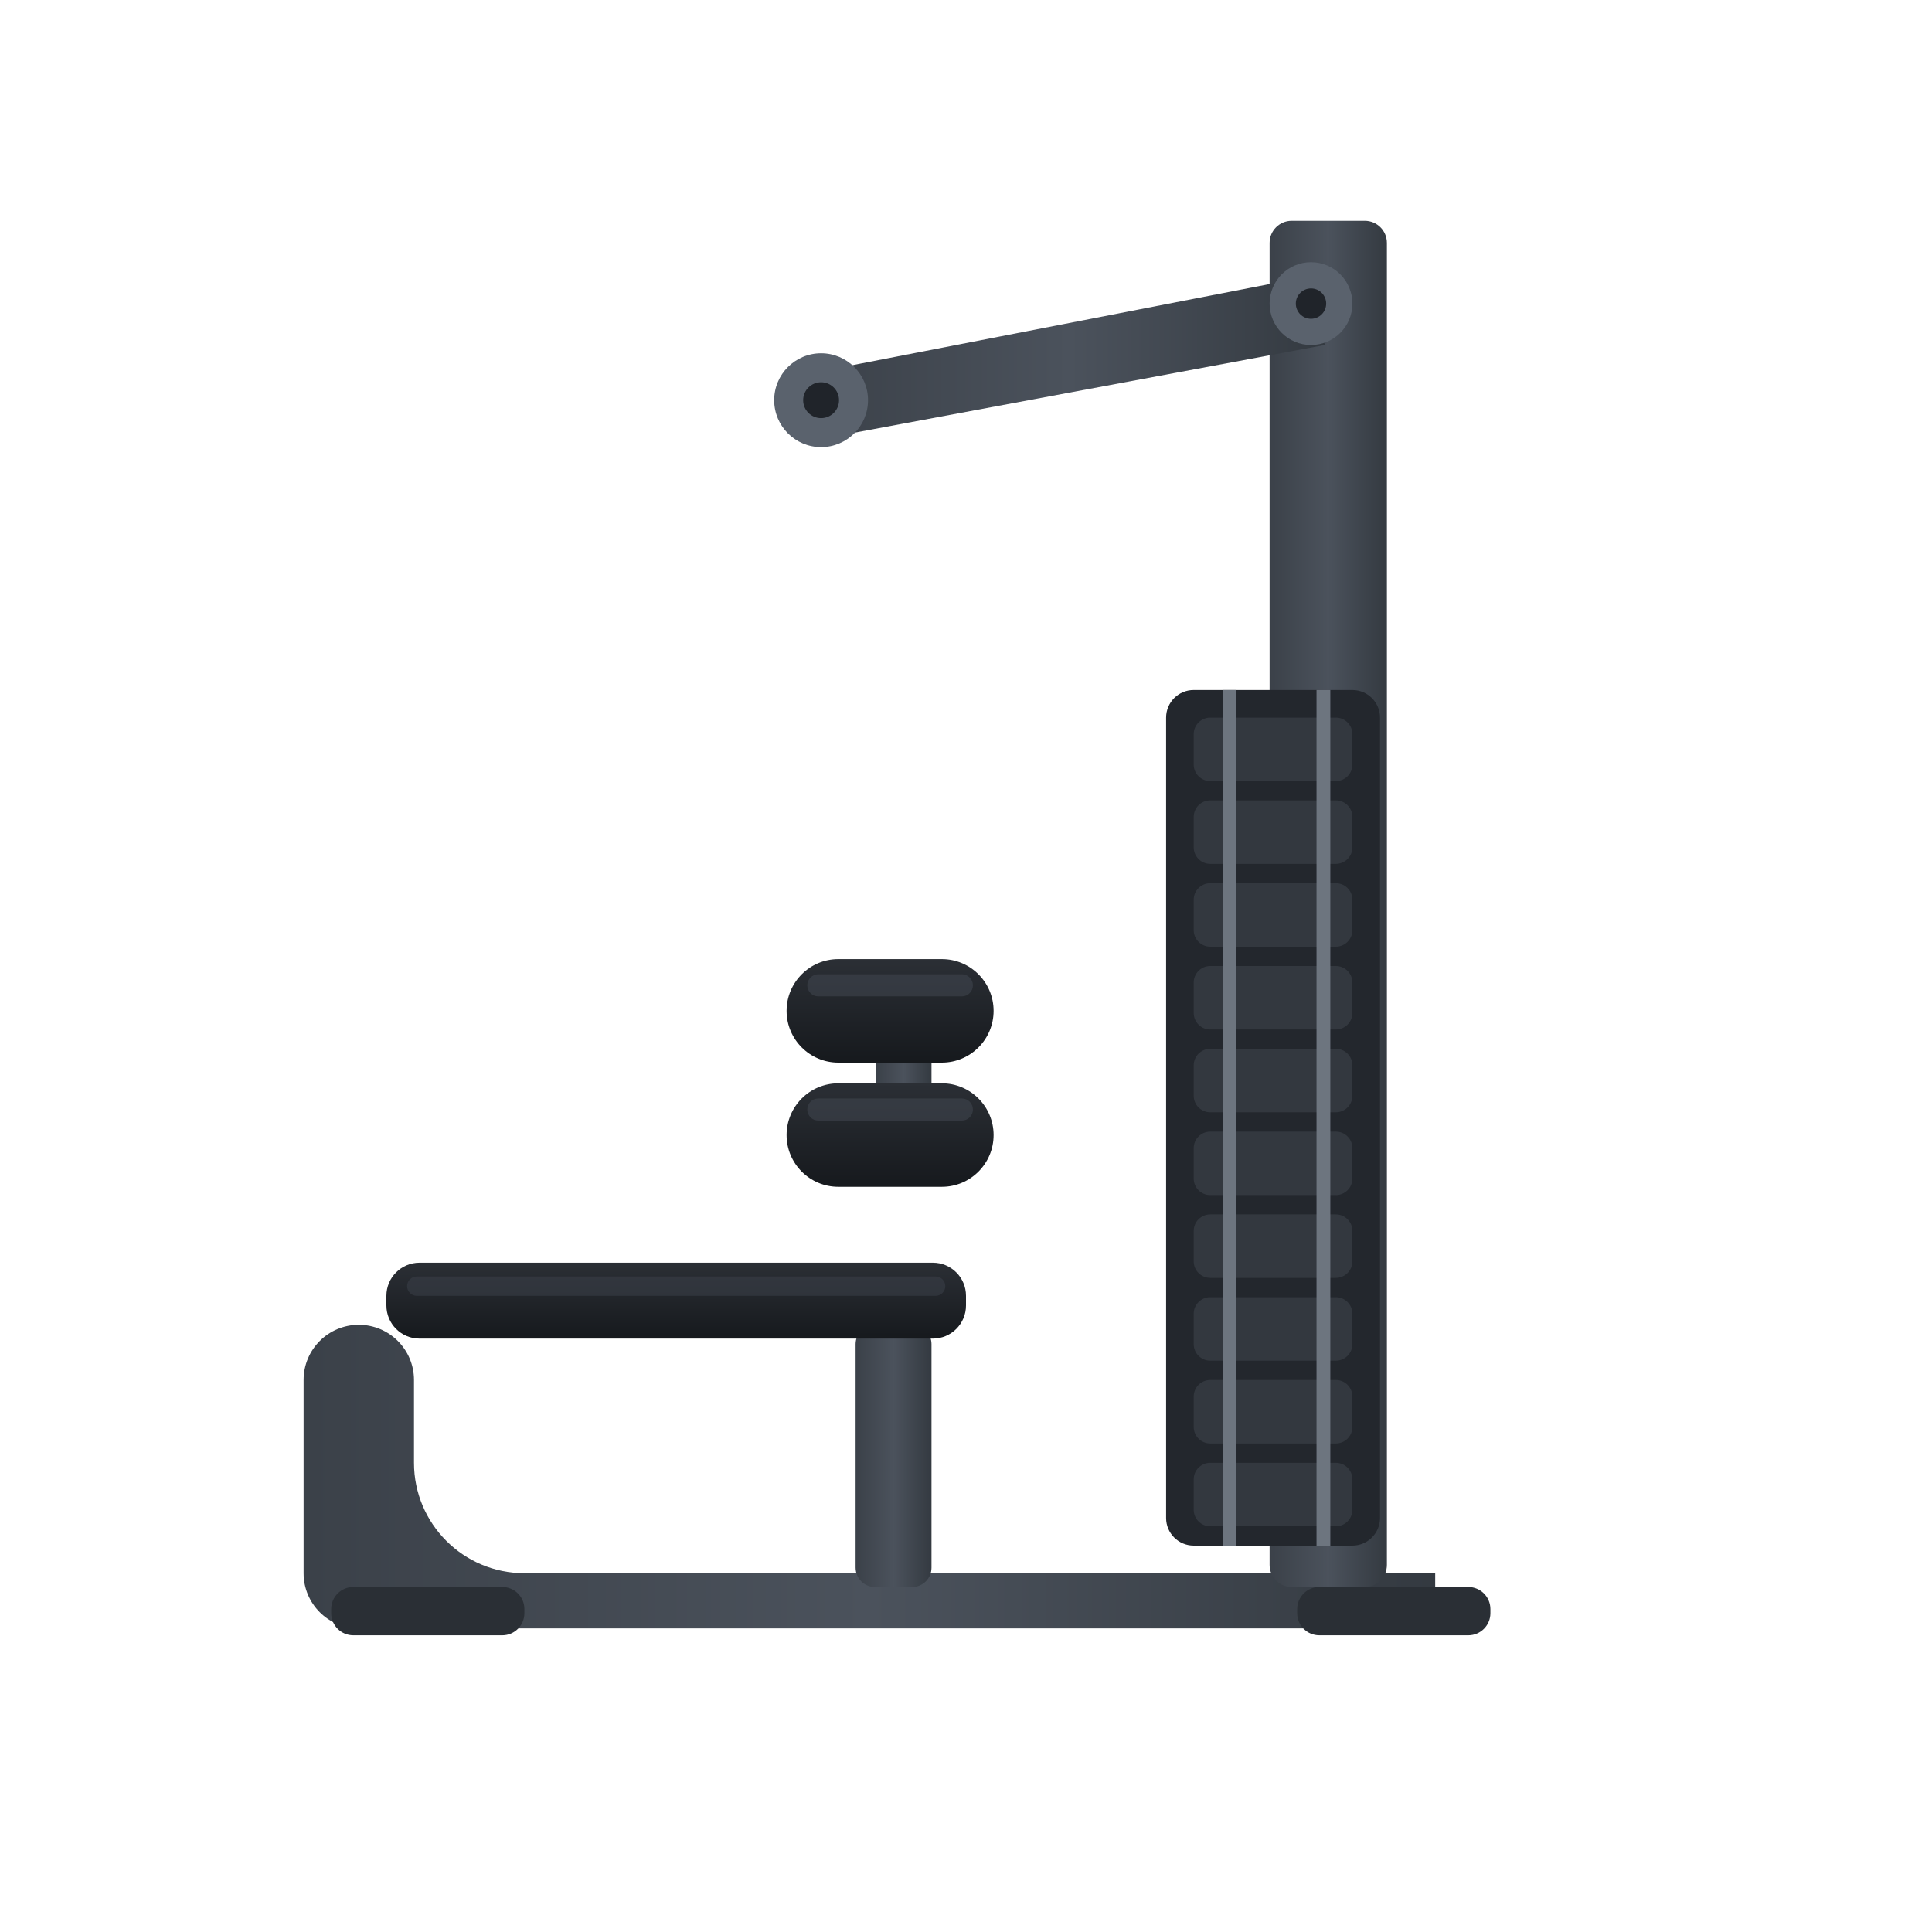
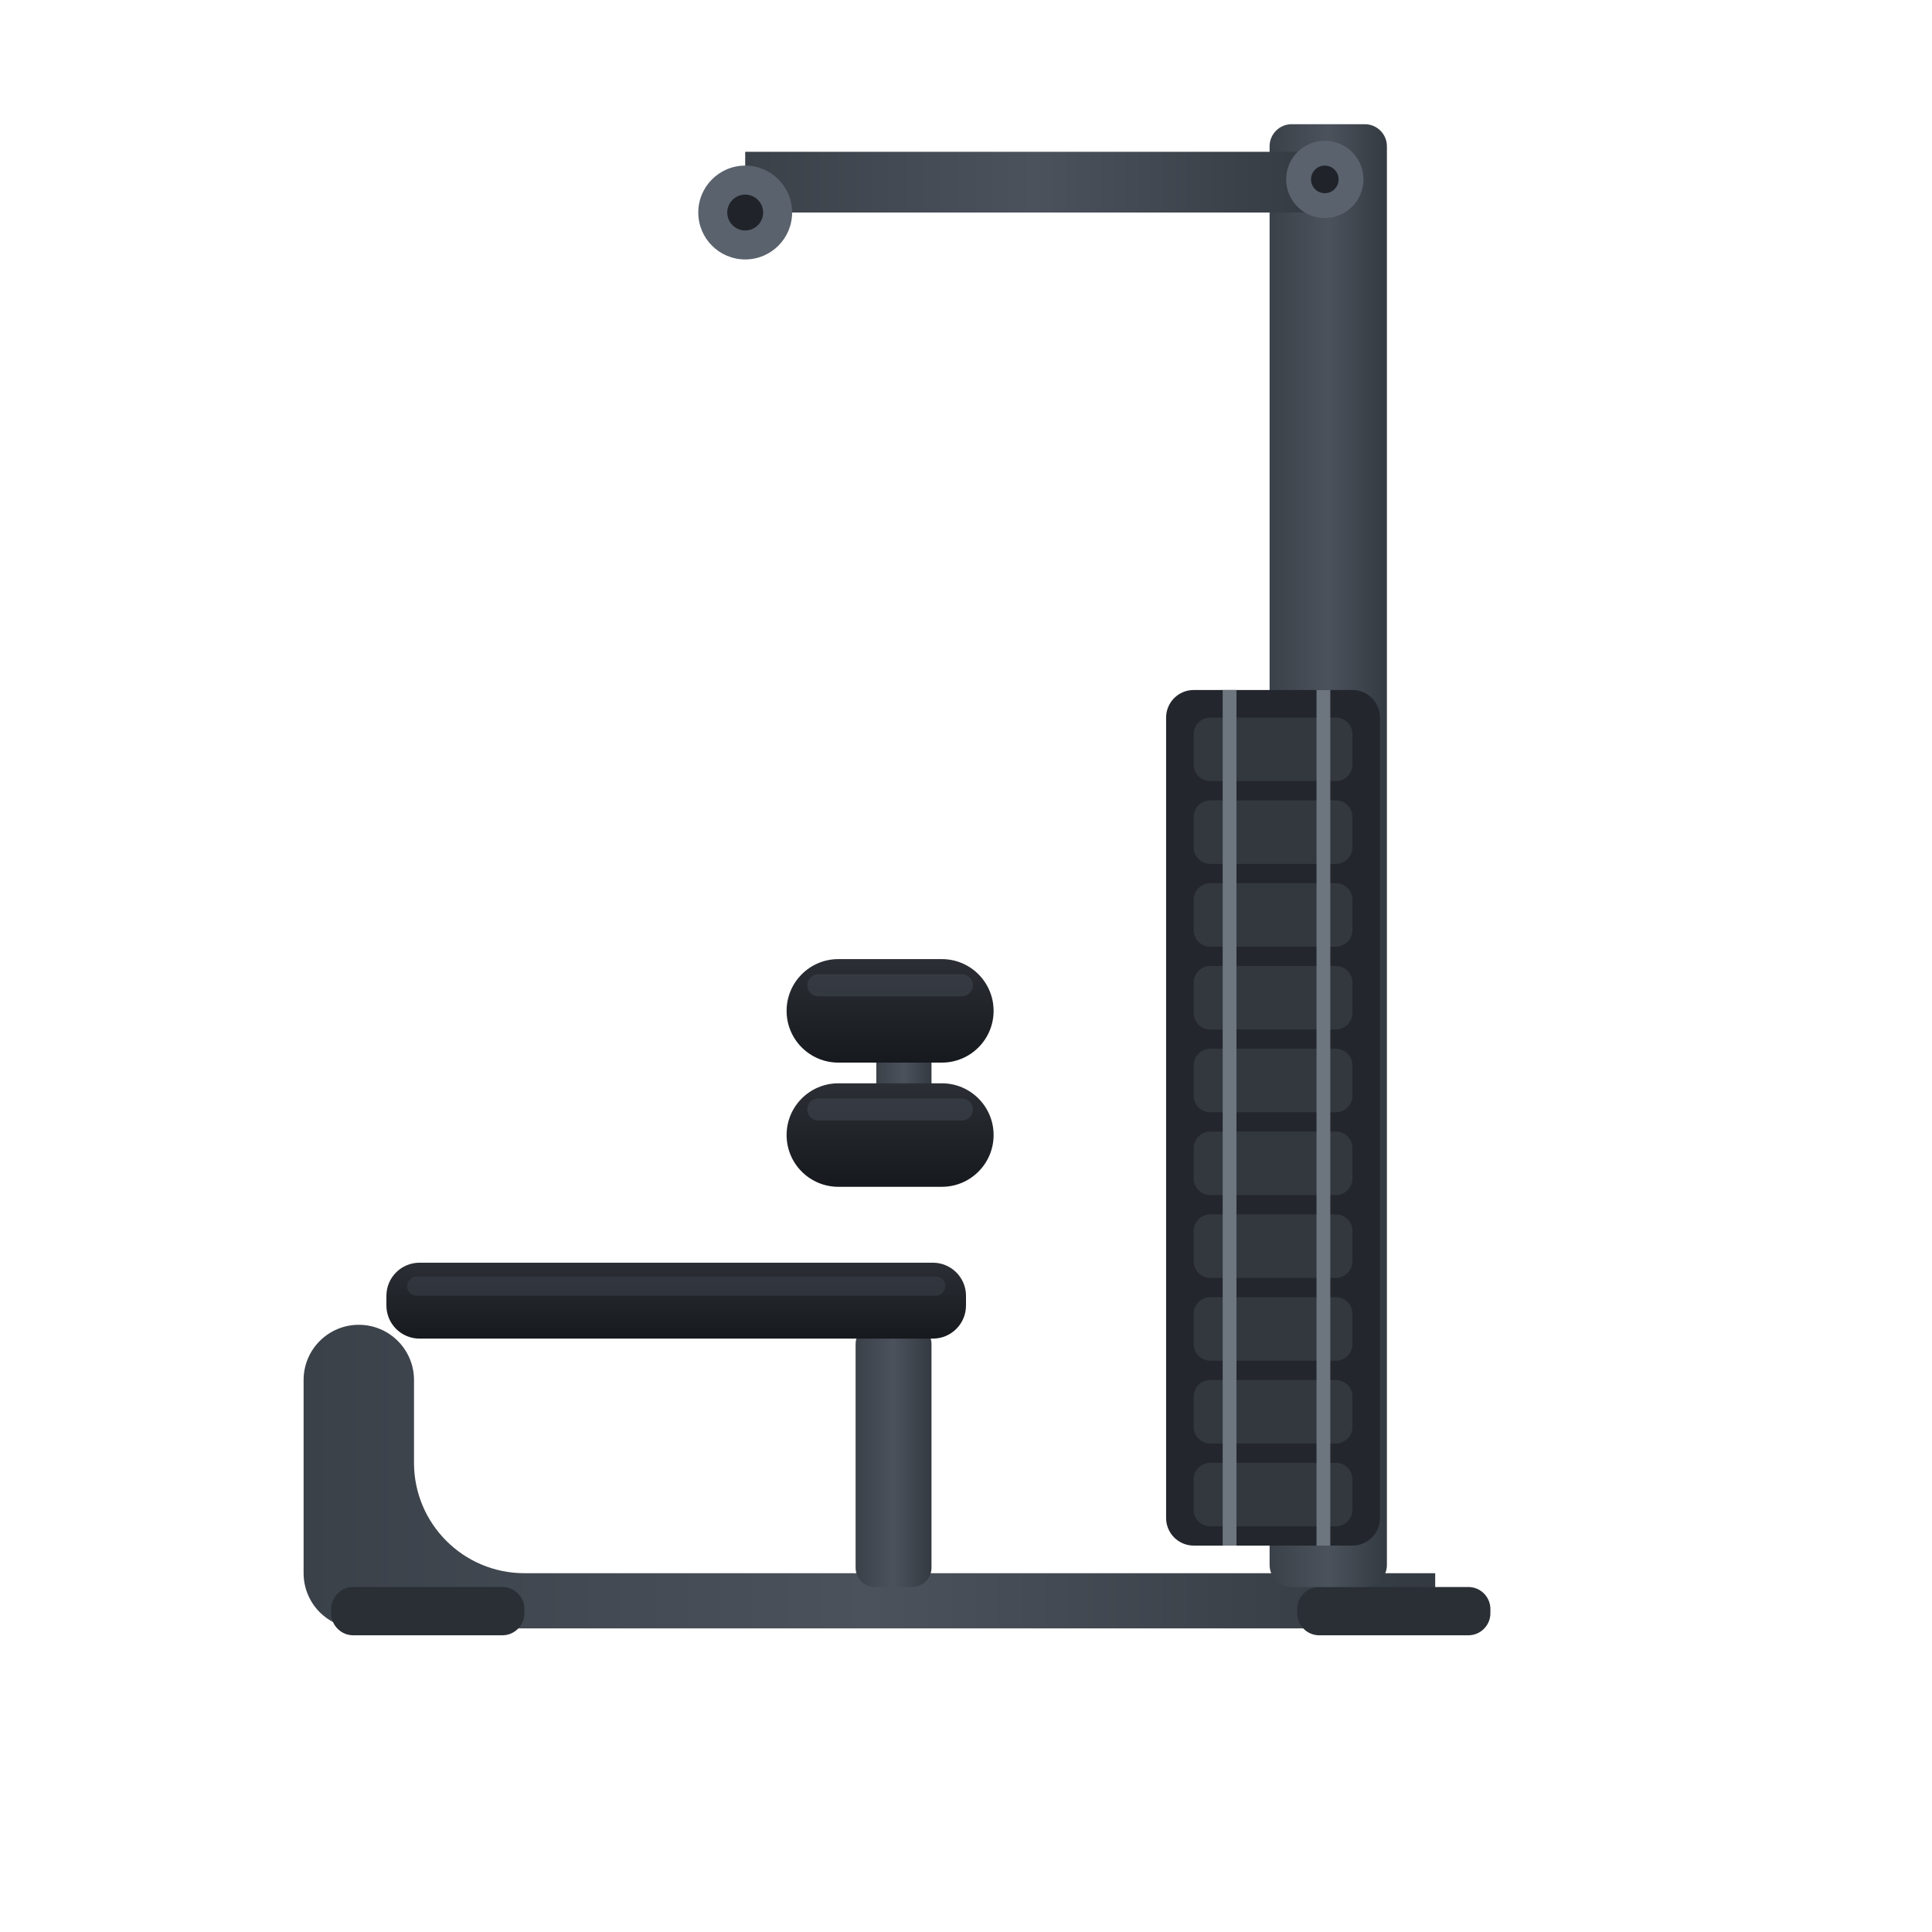
<svg xmlns="http://www.w3.org/2000/svg" viewBox="0 0 140 140" width="140" height="140">
  <defs>
    <linearGradient id="lpSteel" x1="0" y1="0" x2="1" y2="0">
      <stop offset="0" stop-color="#3b4149" />
      <stop offset=".5" stop-color="#4b525c" />
      <stop offset="1" stop-color="#343a41" />
    </linearGradient>
    <linearGradient id="lpPad" x1="0" y1="0" x2="0" y2="1">
      <stop offset="0" stop-color="#2b2f35" />
      <stop offset="1" stop-color="#16191d" />
    </linearGradient>
  </defs>
  <g id="back">
    <path d="M30 118 h74 v-4 H38 a8 8 0 0 1 -8 -8 v-6 a4 4 0 0 0 -8 0 v14 a4 4 0 0 0 4 4 z" fill="url(#lpSteel)" />
    <rect x="24" y="115" width="14" height="3.5" rx="1.6" fill="#2a2f35" />
    <rect x="94" y="115" width="14" height="3.5" rx="1.6" fill="#2a2f35" />
-     <rect x="92" y="16" width="8.5" height="99" rx="1.6" fill="url(#lpSteel)" />
-     <path d="M95 20 L59 27 l1.6 4.6 L96 25 z" fill="url(#lpSteel)" />
-     <circle cx="59.5" cy="29" r="3.4" fill="#5a626d" />
-     <circle cx="59.5" cy="29" r="1.3" fill="#20242a" />
-     <circle cx="95" cy="22" r="3" fill="#5a626d" />
-     <circle cx="95" cy="22" r="1.1" fill="#20242a" />
+     <rect x="92" y="9" width="8.5" height="106" rx="1.6" fill="url(#lpSteel)" />
+     <path d="M96 11 L54 11 l0 4.4 L96 15.4 z" fill="url(#lpSteel)" />
+     <circle cx="54" cy="15.4" r="3.4" fill="#5a626d" />
+     <circle cx="54" cy="15.4" r="1.3" fill="#20242a" />
+     <circle cx="96" cy="13" r="2.8" fill="#5a626d" />
+     <circle cx="96" cy="13" r="1" fill="#20242a" />
    <rect x="84.5" y="50" width="15.5" height="62" rx="2" fill="#23272d" />
    <g fill="#33383f">
      <rect x="86.5" y="52" width="11.5" height="4.6" rx="1.2" />
      <rect x="86.5" y="58" width="11.5" height="4.6" rx="1.2" />
      <rect x="86.5" y="64" width="11.5" height="4.6" rx="1.2" />
      <rect x="86.5" y="70" width="11.5" height="4.6" rx="1.2" />
      <rect x="86.5" y="76" width="11.5" height="4.6" rx="1.2" />
      <rect x="86.5" y="82" width="11.5" height="4.6" rx="1.2" />
      <rect x="86.5" y="88" width="11.5" height="4.6" rx="1.2" />
      <rect x="86.5" y="94" width="11.5" height="4.6" rx="1.2" />
      <rect x="86.5" y="100" width="11.5" height="4.6" rx="1.2" />
      <rect x="86.5" y="106" width="11.5" height="4.6" rx="1.2" />
    </g>
    <rect x="88.6" y="50" width="1" height="62" fill="#6d757f" />
    <rect x="95.4" y="50" width="1" height="62" fill="#6d757f" />
    <rect x="62" y="96" width="5.5" height="19" rx="1.4" fill="url(#lpSteel)" />
    <rect x="28" y="91.5" width="42" height="5.5" rx="2.4" fill="url(#lpPad)" />
    <rect x="29.5" y="92.5" width="39" height="1.4" rx="0.7" fill="#3a4049" opacity=".55" />
  </g>
  <g id="front">
    <rect x="63.5" y="70" width="4" height="12" rx="1.4" fill="url(#lpSteel)" />
    <rect x="57" y="69.5" width="15" height="7.5" rx="3.75" fill="url(#lpPad)" />
    <rect x="57" y="78.5" width="15" height="7.5" rx="3.75" fill="url(#lpPad)" />
    <rect x="58.5" y="70.6" width="12" height="1.6" rx="0.8" fill="#434a54" opacity=".5" />
    <rect x="58.5" y="79.6" width="12" height="1.6" rx="0.8" fill="#434a54" opacity=".5" />
  </g>
</svg>
